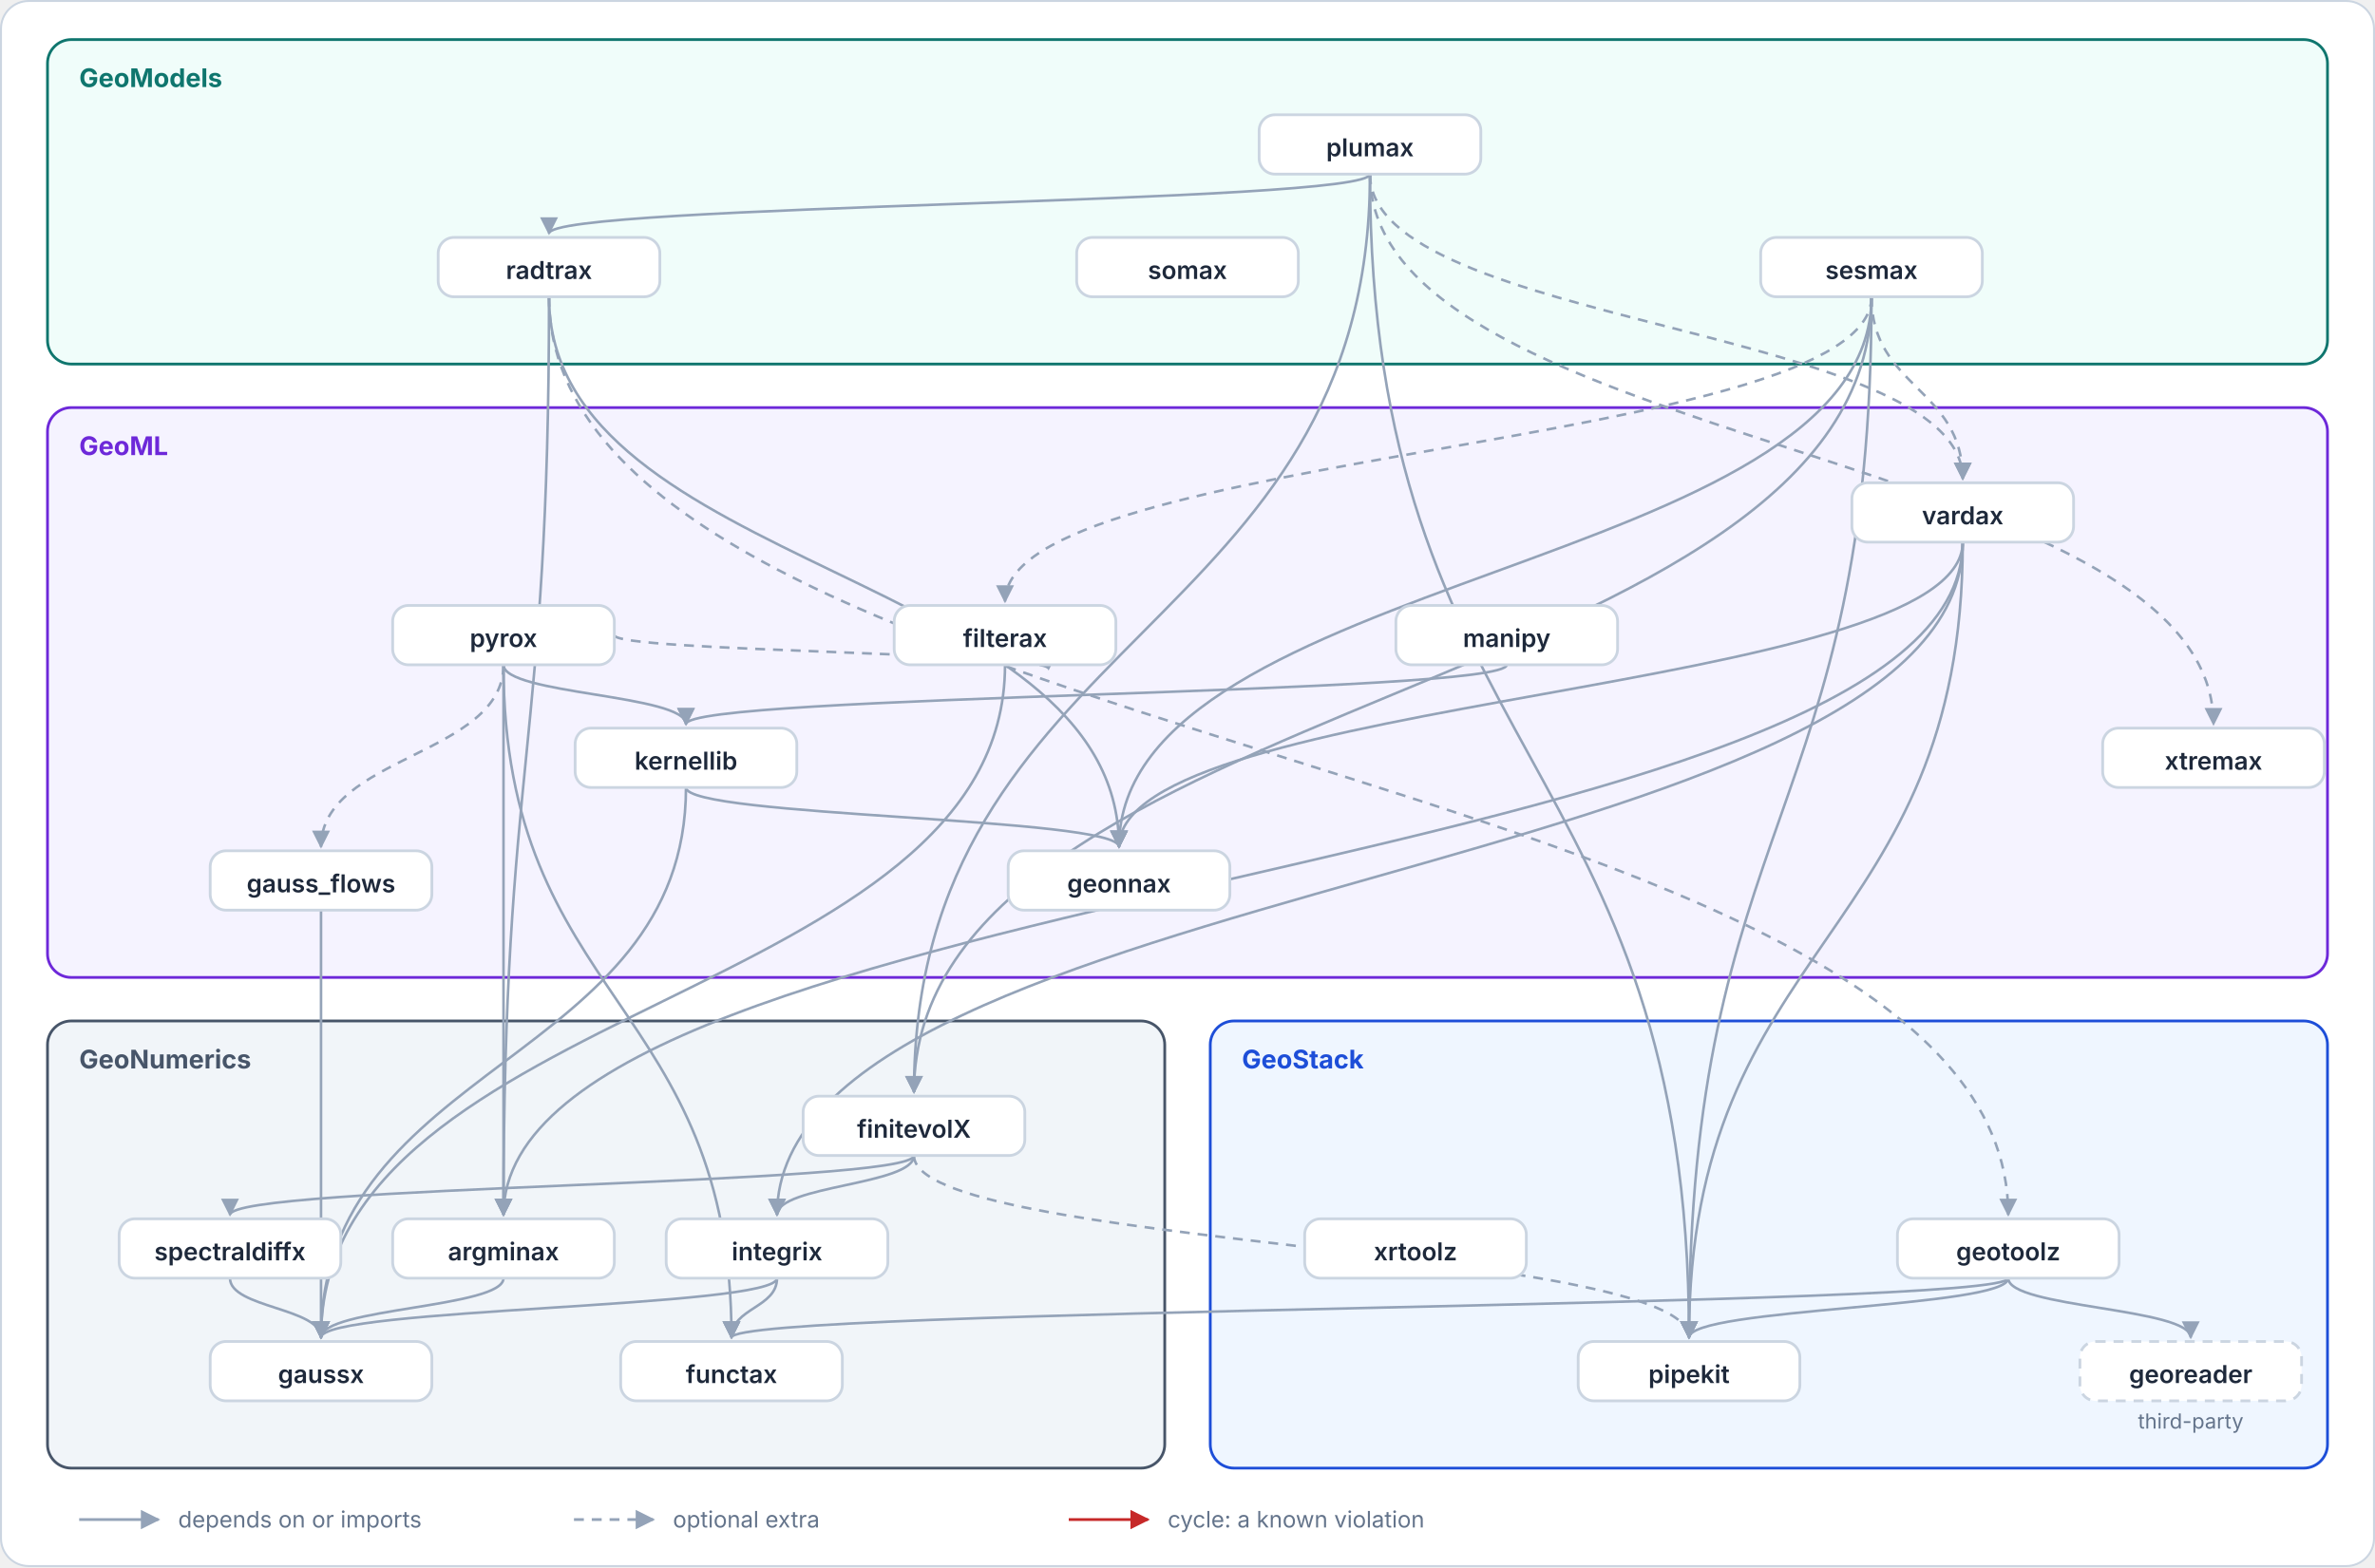
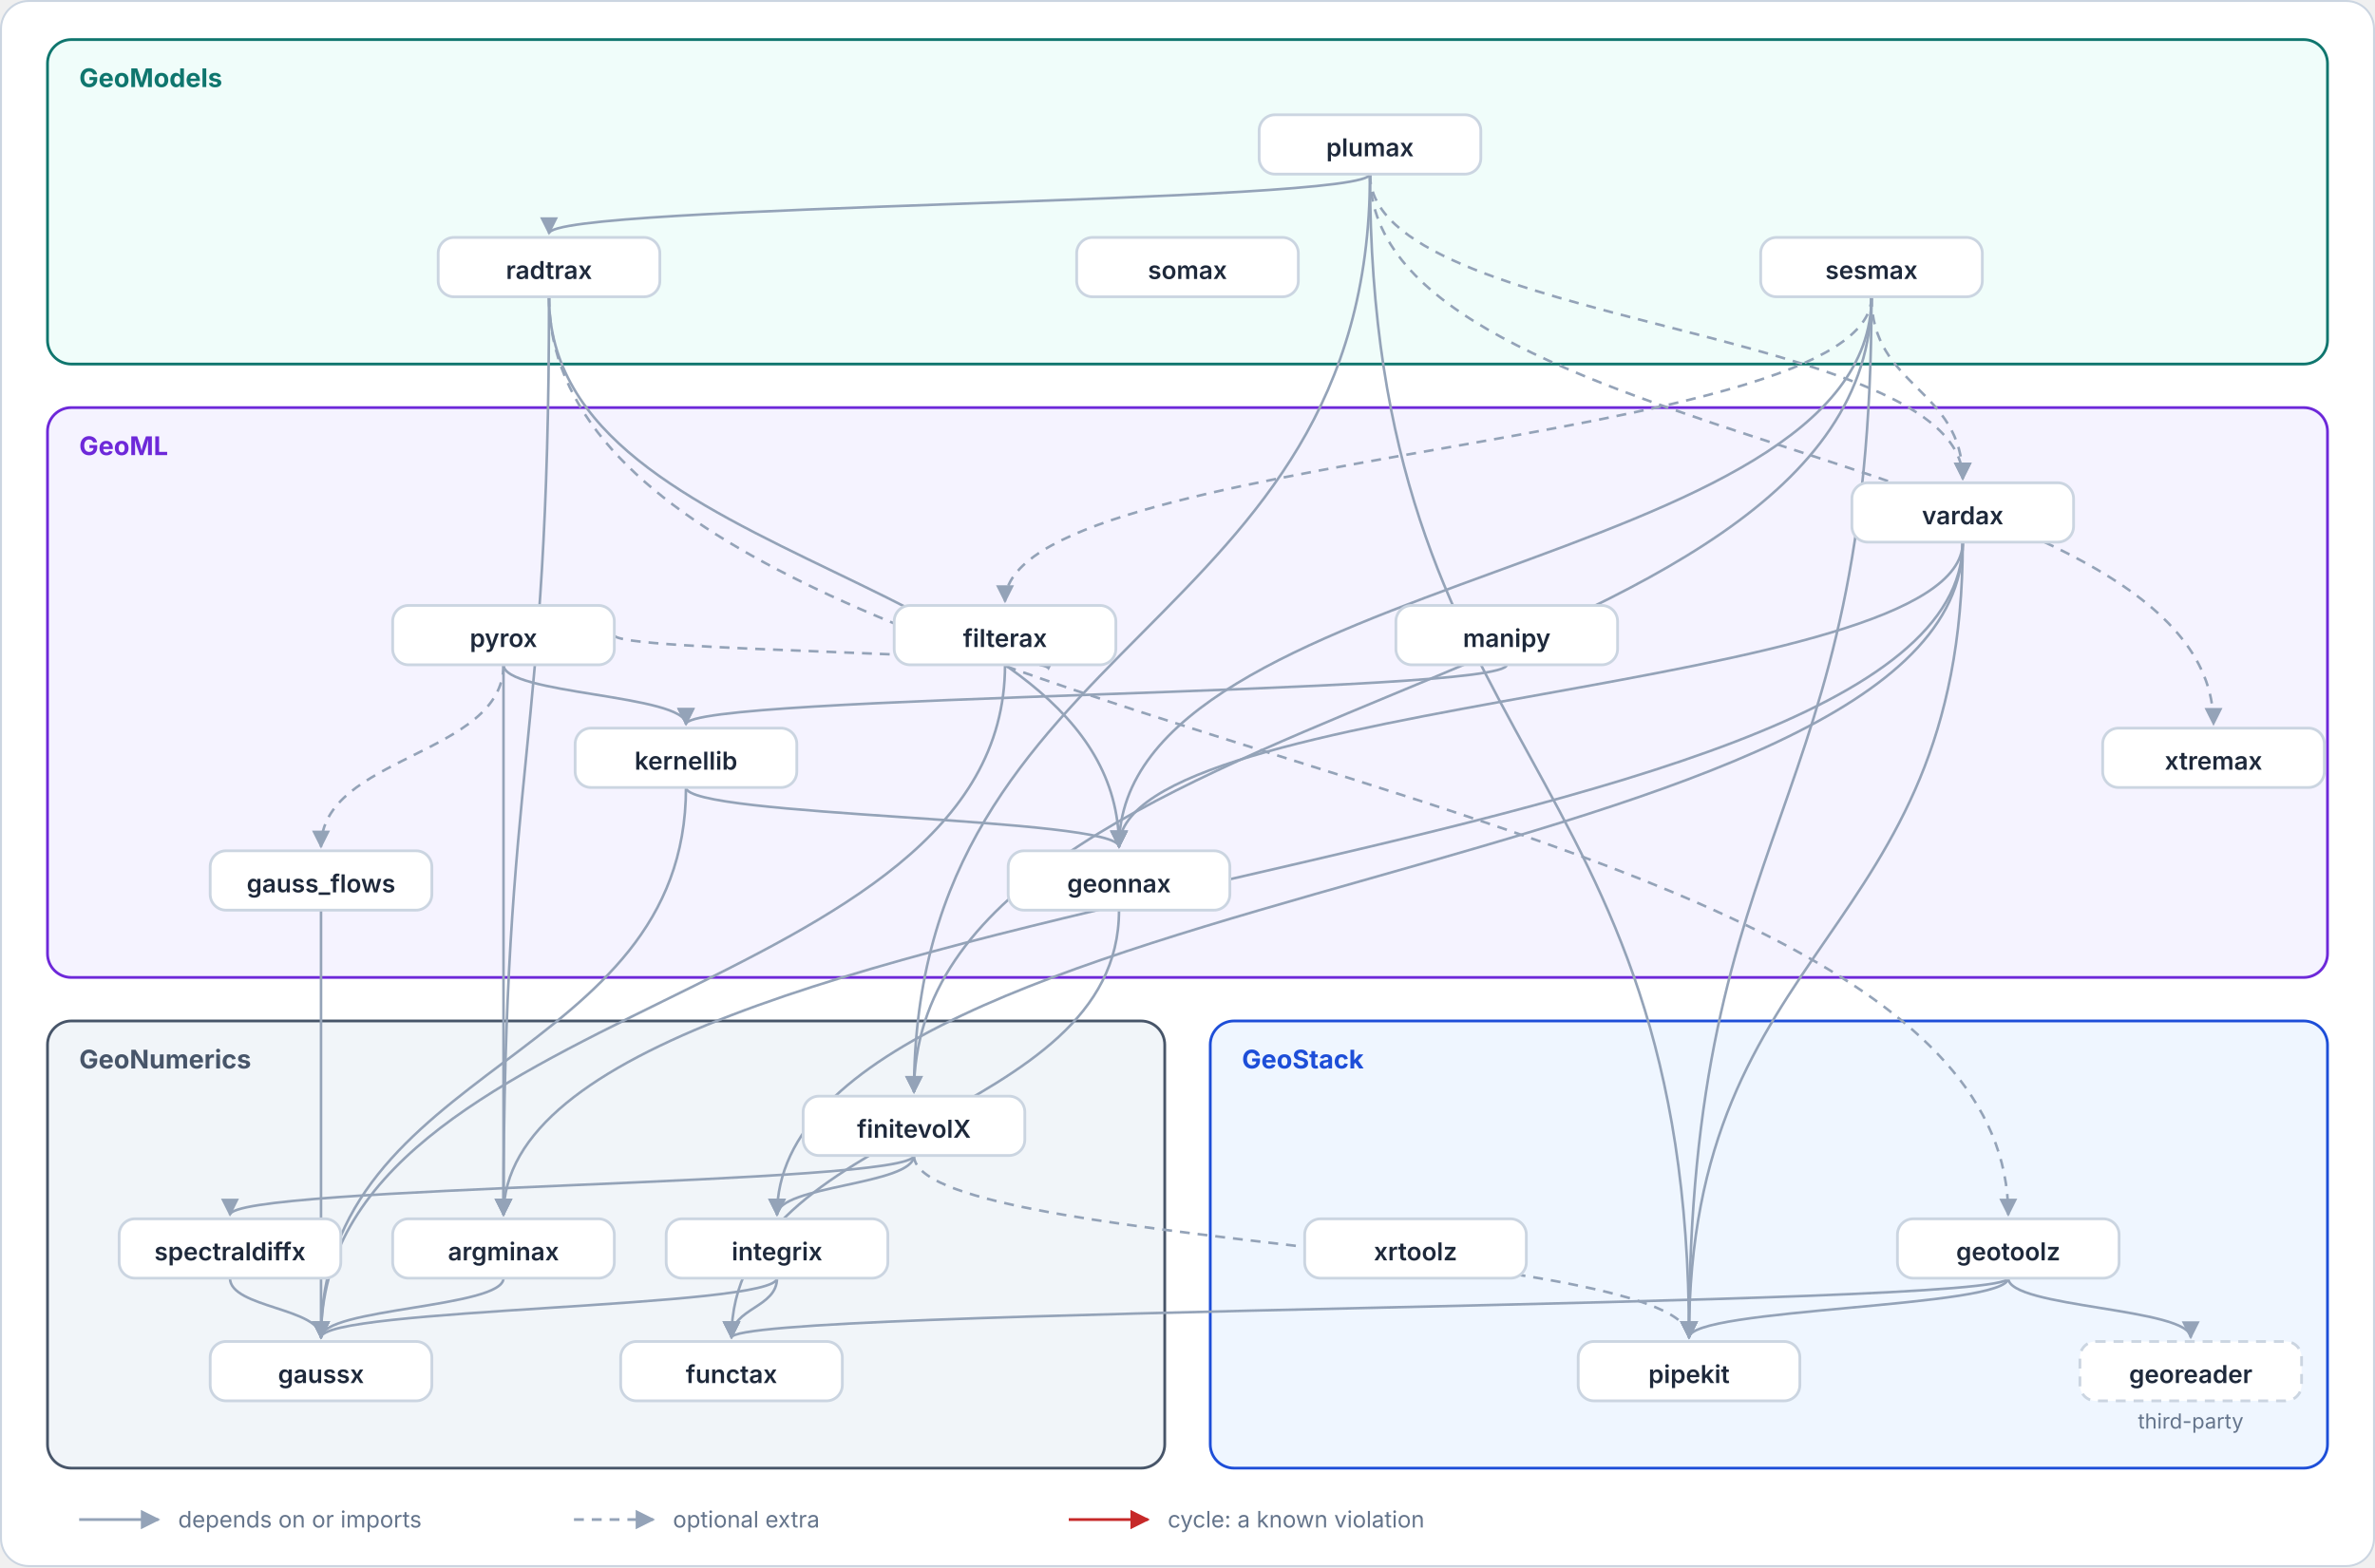
<svg xmlns="http://www.w3.org/2000/svg" viewBox="0 0 1200 792" width="1200" height="792" role="img" aria-label="How the repositories import each other, by layer: imports point down, GeoStack and GeoNumerics sit side by side at the bottom. Solid edges are dependencies or imports, dashed edges optional extras; red edges form a cycle, a known violation. Drawn from the generated graph on the dependency-graph page." font-family="Inter, 'Helvetica Neue', Arial, 'DejaVu Sans', sans-serif">
  <defs>
    <marker id="m94a3b8" viewBox="0 0 10 10" refX="9" refY="5" markerWidth="7" markerHeight="7" orient="auto-start-reverse">
      <path d="M0,0 L10,5 L0,10 z" fill="#94a3b8" />
    </marker>
    <marker id="mc62828" viewBox="0 0 10 10" refX="9" refY="5" markerWidth="7" markerHeight="7" orient="auto-start-reverse">
      <path d="M0,0 L10,5 L0,10 z" fill="#c62828" />
    </marker>
  </defs>
  <rect x="0.5" y="0.5" width="1199" height="791" rx="14" fill="#ffffff" stroke="#cbd5e1" />
  <rect x="24.0" y="20.0" width="1152.0" height="164.0" rx="12" fill="#f0fdfa" stroke="#0f766e" stroke-width="1.4" />
  <text x="40.0" y="44.0" font-size="13" fill="#0f766e" text-anchor="start" font-weight="700">GeoModels</text>
  <rect x="24.0" y="206.0" width="1152.0" height="288.0" rx="12" fill="#f5f3ff" stroke="#6d28d9" stroke-width="1.4" />
  <text x="40.0" y="230.0" font-size="13" fill="#6d28d9" text-anchor="start" font-weight="700">GeoML</text>
  <rect x="24.0" y="516.0" width="564.5" height="226.0" rx="12" fill="#f1f5f9" stroke="#475569" stroke-width="1.4" />
  <text x="40.0" y="540.0" font-size="13" fill="#475569" text-anchor="start" font-weight="700">GeoNumerics</text>
  <rect x="611.5" y="516.0" width="564.5" height="226.0" rx="12" fill="#eff6ff" stroke="#1d4ed8" stroke-width="1.4" />
  <text x="627.5" y="540.0" font-size="13" fill="#1d4ed8" text-anchor="start" font-weight="700">GeoStack</text>
  <path d="M254.4,646.0 C254.4,661.0 162.2,661.0 162.2,676.0" fill="none" stroke="#94a3b8" stroke-width="1.3" marker-end="url(#m94a3b8)" />
  <path d="M507.8,336.0 C507.8,506.0 162.2,506.0 162.2,676.0" fill="none" stroke="#94a3b8" stroke-width="1.3" marker-end="url(#m94a3b8)" />
  <path d="M461.8,584.0 C461.8,599.0 392.6,599.0 392.6,614.0" fill="none" stroke="#94a3b8" stroke-width="1.3" marker-end="url(#m94a3b8)" />
  <path d="M461.8,584.0 C461.8,630.0 853.4,630.0 853.4,676.0" fill="none" stroke="#94a3b8" stroke-width="1.3" stroke-dasharray="5 4" marker-end="url(#m94a3b8)" />
  <path d="M461.8,584.0 C461.8,599.0 116.2,599.0 116.2,614.0" fill="none" stroke="#94a3b8" stroke-width="1.3" marker-end="url(#m94a3b8)" />
  <path d="M162.2,460.0 C162.2,568.0 162.2,568.0 162.2,676.0" fill="none" stroke="#94a3b8" stroke-width="1.3" marker-end="url(#m94a3b8)" />
+   <path d="M565.4,460.0 C565.4,568.0 369.6,568.0 369.6,676.0" fill="none" stroke="#94a3b8" stroke-width="1.3" marker-end="url(#m94a3b8)" />
  <path d="M1014.7,646.0 C1014.7,661.0 369.6,661.0 369.6,676.0" fill="none" stroke="#94a3b8" stroke-width="1.3" marker-end="url(#m94a3b8)" />
  <path d="M1014.7,646.0 C1014.7,661.0 1106.9,661.0 1106.9,676.0" fill="none" stroke="#94a3b8" stroke-width="1.3" marker-end="url(#m94a3b8)" />
  <path d="M1014.7,646.0 C1014.7,661.0 853.4,661.0 853.4,676.0" fill="none" stroke="#94a3b8" stroke-width="1.3" marker-end="url(#m94a3b8)" />
  <path d="M392.6,646.0 C392.6,661.0 369.6,661.0 369.6,676.0" fill="none" stroke="#94a3b8" stroke-width="1.3" marker-end="url(#m94a3b8)" />
  <path d="M392.6,646.0 C392.6,661.0 162.2,661.0 162.2,676.0" fill="none" stroke="#94a3b8" stroke-width="1.3" marker-end="url(#m94a3b8)" />
  <path d="M346.6,398.0 C346.6,537.0 162.2,537.0 162.2,676.0" fill="none" stroke="#94a3b8" stroke-width="1.3" marker-end="url(#m94a3b8)" />
  <path d="M346.6,398.0 C346.6,413.0 565.4,413.0 565.4,428.0" fill="none" stroke="#94a3b8" stroke-width="1.3" marker-end="url(#m94a3b8)" />
  <path d="M761.3,336.0 C761.3,351.0 346.6,351.0 346.6,366.0" fill="none" stroke="#94a3b8" stroke-width="1.3" marker-end="url(#m94a3b8)" />
  <path d="M692.2,88.0 C692.2,320.0 461.8,320.0 461.8,552.0" fill="none" stroke="#94a3b8" stroke-width="1.3" marker-end="url(#m94a3b8)" />
  <path d="M692.2,88.0 C692.2,382.0 853.4,382.0 853.4,676.0" fill="none" stroke="#94a3b8" stroke-width="1.3" marker-end="url(#m94a3b8)" />
  <path d="M692.2,88.0 C692.2,103.0 277.4,103.0 277.4,118.0" fill="none" stroke="#94a3b8" stroke-width="1.3" marker-end="url(#m94a3b8)" />
  <path d="M692.2,88.0 C692.2,165.0 991.7,165.0 991.7,242.0" fill="none" stroke="#94a3b8" stroke-width="1.3" stroke-dasharray="5 4" marker-end="url(#m94a3b8)" />
  <path d="M692.2,88.0 C692.2,227.0 1118.4,227.0 1118.4,366.0" fill="none" stroke="#94a3b8" stroke-width="1.3" stroke-dasharray="5 4" marker-end="url(#m94a3b8)" />
  <path d="M254.4,336.0 C254.4,475.0 254.4,475.0 254.4,614.0" fill="none" stroke="#94a3b8" stroke-width="1.3" marker-end="url(#m94a3b8)" />
  <path d="M310.4,321.0 C310.4,329.5 529.8,329.5 529.8,338.0" fill="none" stroke="#94a3b8" stroke-width="1.3" stroke-dasharray="5 4" marker-end="url(#m94a3b8)" />
-   <path d="M254.4,336.0 C254.4,506.0 369.6,506.0 369.6,676.0" fill="none" stroke="#94a3b8" stroke-width="1.3" marker-end="url(#m94a3b8)" />
  <path d="M254.4,336.0 C254.4,382.0 162.2,382.0 162.2,428.0" fill="none" stroke="#94a3b8" stroke-width="1.3" stroke-dasharray="5 4" marker-end="url(#m94a3b8)" />
  <path d="M254.4,336.0 C254.4,351.0 346.6,351.0 346.6,366.0" fill="none" stroke="#94a3b8" stroke-width="1.3" marker-end="url(#m94a3b8)" />
  <path d="M277.4,150.0 C277.4,382.0 254.4,382.0 254.4,614.0" fill="none" stroke="#94a3b8" stroke-width="1.3" marker-end="url(#m94a3b8)" />
  <path d="M277.4,150.0 C277.4,289.0 565.4,289.0 565.4,428.0" fill="none" stroke="#94a3b8" stroke-width="1.3" marker-end="url(#m94a3b8)" />
  <path d="M277.4,150.0 C277.4,382.0 1014.7,382.0 1014.7,614.0" fill="none" stroke="#94a3b8" stroke-width="1.3" stroke-dasharray="5 4" marker-end="url(#m94a3b8)" />
  <path d="M945.6,150.0 C945.6,227.0 507.8,227.0 507.8,304.0" fill="none" stroke="#94a3b8" stroke-width="1.3" stroke-dasharray="5 4" marker-end="url(#m94a3b8)" />
  <path d="M945.6,150.0 C945.6,351.0 461.8,351.0 461.8,552.0" fill="none" stroke="#94a3b8" stroke-width="1.3" marker-end="url(#m94a3b8)" />
  <path d="M945.6,150.0 C945.6,289.0 565.4,289.0 565.4,428.0" fill="none" stroke="#94a3b8" stroke-width="1.3" marker-end="url(#m94a3b8)" />
  <path d="M945.6,150.0 C945.6,413.0 853.4,413.0 853.4,676.0" fill="none" stroke="#94a3b8" stroke-width="1.3" marker-end="url(#m94a3b8)" />
  <path d="M945.6,150.0 C945.6,196.0 991.7,196.0 991.7,242.0" fill="none" stroke="#94a3b8" stroke-width="1.3" stroke-dasharray="5 4" marker-end="url(#m94a3b8)" />
  <path d="M116.2,646.0 C116.2,661.0 162.2,661.0 162.2,676.0" fill="none" stroke="#94a3b8" stroke-width="1.3" marker-end="url(#m94a3b8)" />
  <path d="M991.7,274.0 C991.7,444.0 254.4,444.0 254.4,614.0" fill="none" stroke="#94a3b8" stroke-width="1.3" marker-end="url(#m94a3b8)" />
  <path d="M991.7,274.0 C991.7,351.0 565.4,351.0 565.4,428.0" fill="none" stroke="#94a3b8" stroke-width="1.3" marker-end="url(#m94a3b8)" />
  <path d="M991.7,274.0 C991.7,444.0 392.6,444.0 392.6,614.0" fill="none" stroke="#94a3b8" stroke-width="1.3" marker-end="url(#m94a3b8)" />
  <path d="M991.7,274.0 C991.7,475.0 853.4,475.0 853.4,676.0" fill="none" stroke="#94a3b8" stroke-width="1.3" marker-end="url(#m94a3b8)" />
  <rect x="636.2" y="58.0" width="112.0" height="30.0" rx="8" fill="#ffffff" stroke="#cbd5e1" stroke-width="1.4" />
  <text x="692.2" y="79.0" font-size="12.5" fill="#1e293b" text-anchor="middle" font-weight="600">plumax</text>
  <rect x="221.4" y="120.0" width="112.0" height="30.0" rx="8" fill="#ffffff" stroke="#cbd5e1" stroke-width="1.4" />
  <text x="277.4" y="141.0" font-size="12.5" fill="#1e293b" text-anchor="middle" font-weight="600">radtrax</text>
  <rect x="544.0" y="120.0" width="112.0" height="30.0" rx="8" fill="#ffffff" stroke="#cbd5e1" stroke-width="1.4" />
  <text x="600.0" y="141.0" font-size="12.5" fill="#1e293b" text-anchor="middle" font-weight="600">somax</text>
  <rect x="889.6" y="120.0" width="112.0" height="30.0" rx="8" fill="#ffffff" stroke="#cbd5e1" stroke-width="1.4" />
  <text x="945.6" y="141.0" font-size="12.5" fill="#1e293b" text-anchor="middle" font-weight="600">sesmax</text>
  <rect x="935.7" y="244.0" width="112.0" height="30.0" rx="8" fill="#ffffff" stroke="#cbd5e1" stroke-width="1.4" />
  <text x="991.7" y="265.0" font-size="12.5" fill="#1e293b" text-anchor="middle" font-weight="600">vardax</text>
  <rect x="198.4" y="306.0" width="112.0" height="30.0" rx="8" fill="#ffffff" stroke="#cbd5e1" stroke-width="1.4" />
  <text x="254.4" y="327.0" font-size="12.5" fill="#1e293b" text-anchor="middle" font-weight="600">pyrox</text>
  <rect x="451.8" y="306.0" width="112.0" height="30.0" rx="8" fill="#ffffff" stroke="#cbd5e1" stroke-width="1.4" />
  <text x="507.8" y="327.0" font-size="12.5" fill="#1e293b" text-anchor="middle" font-weight="600">filterax</text>
  <rect x="705.3" y="306.0" width="112.0" height="30.0" rx="8" fill="#ffffff" stroke="#cbd5e1" stroke-width="1.4" />
  <text x="761.3" y="327.0" font-size="12.5" fill="#1e293b" text-anchor="middle" font-weight="600">manipy</text>
  <rect x="290.6" y="368.0" width="112.0" height="30.0" rx="8" fill="#ffffff" stroke="#cbd5e1" stroke-width="1.4" />
  <text x="346.6" y="389.0" font-size="12.5" fill="#1e293b" text-anchor="middle" font-weight="600">kernellib</text>
  <rect x="1062.4" y="368.0" width="112.0" height="30.0" rx="8" fill="#ffffff" stroke="#cbd5e1" stroke-width="1.4" />
  <text x="1118.4" y="389.0" font-size="12.5" fill="#1e293b" text-anchor="middle" font-weight="600">xtremax</text>
  <rect x="106.2" y="430.0" width="112.0" height="30.0" rx="8" fill="#ffffff" stroke="#cbd5e1" stroke-width="1.4" />
  <text x="162.2" y="451.0" font-size="12.5" fill="#1e293b" text-anchor="middle" font-weight="600">gauss_flows</text>
  <rect x="509.4" y="430.0" width="112.0" height="30.0" rx="8" fill="#ffffff" stroke="#cbd5e1" stroke-width="1.4" />
  <text x="565.4" y="451.0" font-size="12.5" fill="#1e293b" text-anchor="middle" font-weight="600">geonnax</text>
  <rect x="405.8" y="554.0" width="112.0" height="30.0" rx="8" fill="#ffffff" stroke="#cbd5e1" stroke-width="1.4" />
  <text x="461.8" y="575.0" font-size="12.5" fill="#1e293b" text-anchor="middle" font-weight="600">finitevolX</text>
  <rect x="60.2" y="616.0" width="112.0" height="30.0" rx="8" fill="#ffffff" stroke="#cbd5e1" stroke-width="1.4" />
  <text x="116.2" y="637.0" font-size="12.5" fill="#1e293b" text-anchor="middle" font-weight="600">spectraldiffx</text>
  <rect x="198.4" y="616.0" width="112.0" height="30.0" rx="8" fill="#ffffff" stroke="#cbd5e1" stroke-width="1.4" />
  <text x="254.4" y="637.0" font-size="12.5" fill="#1e293b" text-anchor="middle" font-weight="600">argminax</text>
  <rect x="336.6" y="616.0" width="112.0" height="30.0" rx="8" fill="#ffffff" stroke="#cbd5e1" stroke-width="1.4" />
  <text x="392.6" y="637.0" font-size="12.5" fill="#1e293b" text-anchor="middle" font-weight="600">integrix</text>
  <rect x="106.2" y="678.0" width="112.0" height="30.0" rx="8" fill="#ffffff" stroke="#cbd5e1" stroke-width="1.4" />
  <text x="162.2" y="699.0" font-size="12.5" fill="#1e293b" text-anchor="middle" font-weight="600">gaussx</text>
  <rect x="313.6" y="678.0" width="112.0" height="30.0" rx="8" fill="#ffffff" stroke="#cbd5e1" stroke-width="1.4" />
  <text x="369.6" y="699.0" font-size="12.5" fill="#1e293b" text-anchor="middle" font-weight="600">functax</text>
  <rect x="659.2" y="616.0" width="112.0" height="30.0" rx="8" fill="#ffffff" stroke="#cbd5e1" stroke-width="1.4" />
  <text x="715.2" y="637.0" font-size="12.5" fill="#1e293b" text-anchor="middle" font-weight="600">xrtoolz</text>
  <rect x="958.7" y="616.0" width="112.0" height="30.0" rx="8" fill="#ffffff" stroke="#cbd5e1" stroke-width="1.4" />
  <text x="1014.7" y="637.0" font-size="12.5" fill="#1e293b" text-anchor="middle" font-weight="600">geotoolz</text>
  <rect x="797.4" y="678.0" width="112.0" height="30.0" rx="8" fill="#ffffff" stroke="#cbd5e1" stroke-width="1.4" />
  <text x="853.4" y="699.0" font-size="12.5" fill="#1e293b" text-anchor="middle" font-weight="600">pipekit</text>
  <rect x="1050.9" y="678.0" width="112.0" height="30.0" rx="8" fill="#ffffff" stroke="#cbd5e1" stroke-width="1.4" stroke-dasharray="5 4" />
  <text x="1106.9" y="699.0" font-size="12.5" fill="#1e293b" text-anchor="middle" font-weight="600">georeader</text>
  <text x="1106.9" y="722.0" font-size="10.5" fill="#64748b" text-anchor="middle" font-weight="400">third-party</text>
  <path d="M40.0,768.0 L80.0,768.0" fill="none" stroke="#94a3b8" stroke-width="1.4" stroke-linejoin="round" marker-end="url(#m94a3b8)" />
  <text x="90.0" y="772.0" font-size="11.5" fill="#64748b" text-anchor="start" font-weight="400">depends on or imports</text>
  <path d="M290.0,768.0 L330.0,768.0" fill="none" stroke="#94a3b8" stroke-width="1.4" stroke-linejoin="round" stroke-dasharray="5 4" marker-end="url(#m94a3b8)" />
  <text x="340.0" y="772.0" font-size="11.5" fill="#64748b" text-anchor="start" font-weight="400">optional extra</text>
  <path d="M540.0,768.0 L580.0,768.0" fill="none" stroke="#c62828" stroke-width="1.4" stroke-linejoin="round" marker-end="url(#mc62828)" />
  <text x="590.0" y="772.0" font-size="11.5" fill="#64748b" text-anchor="start" font-weight="400">cycle: a known violation</text>
</svg>
